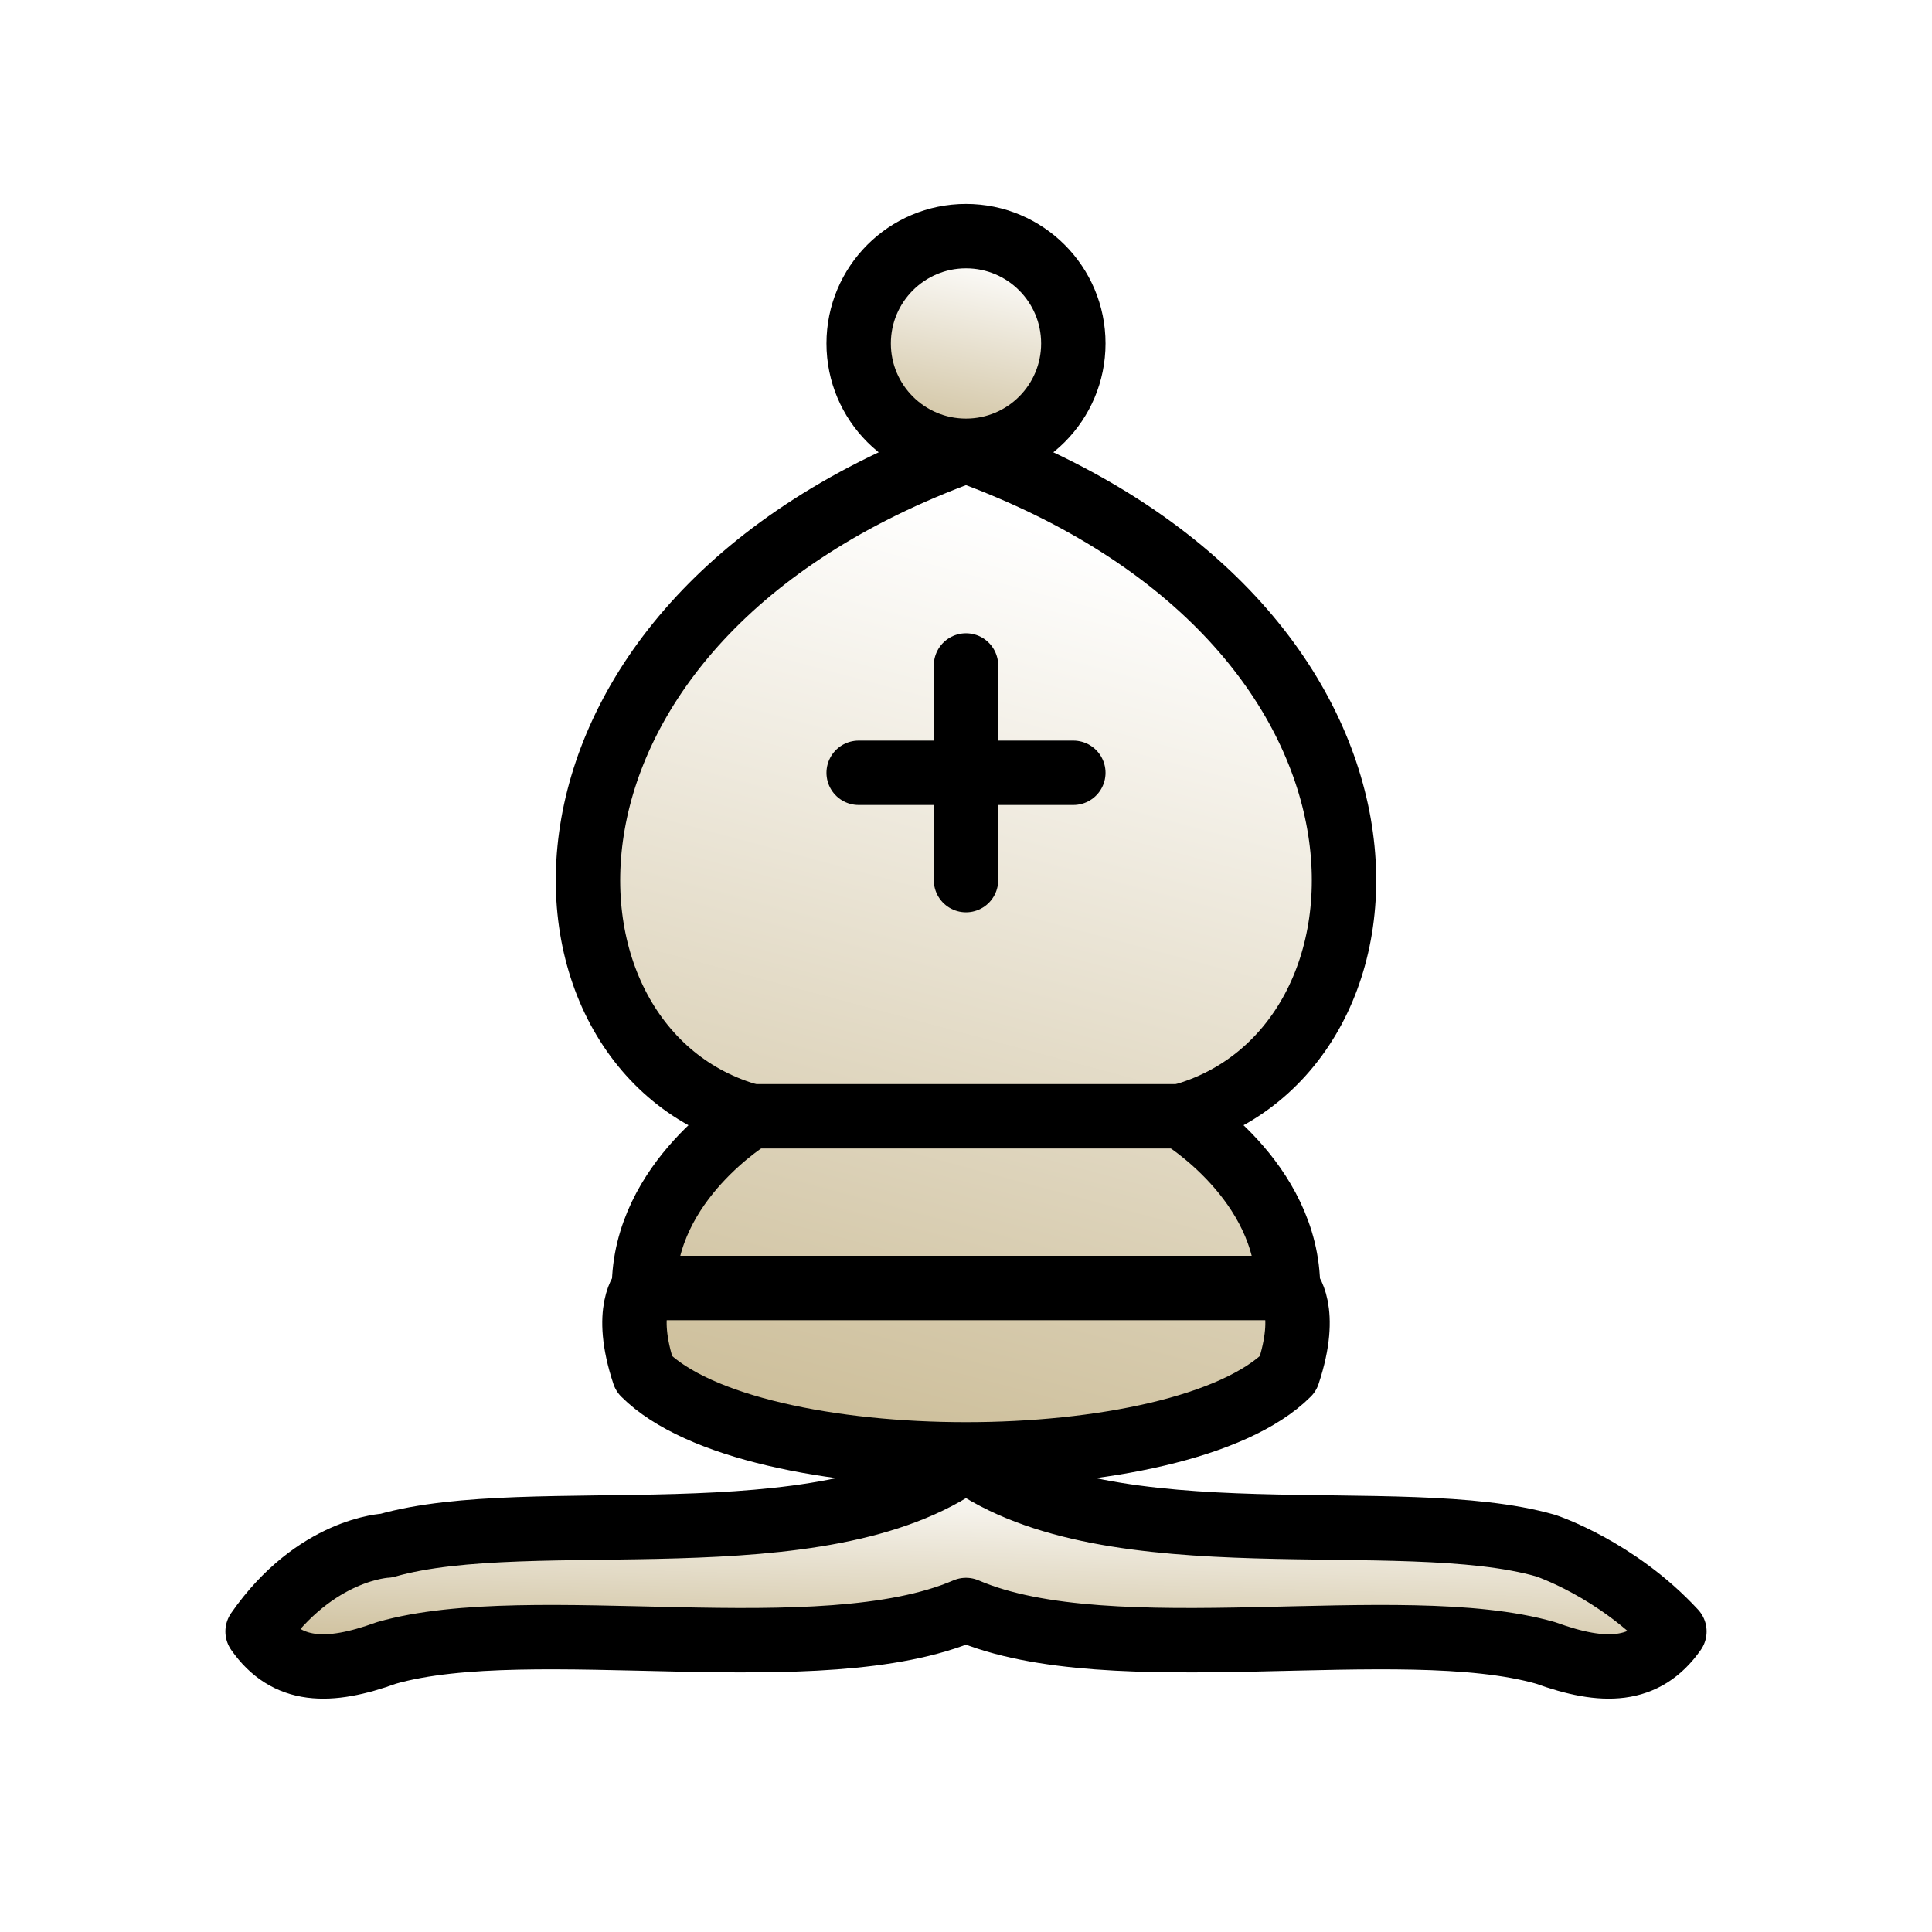
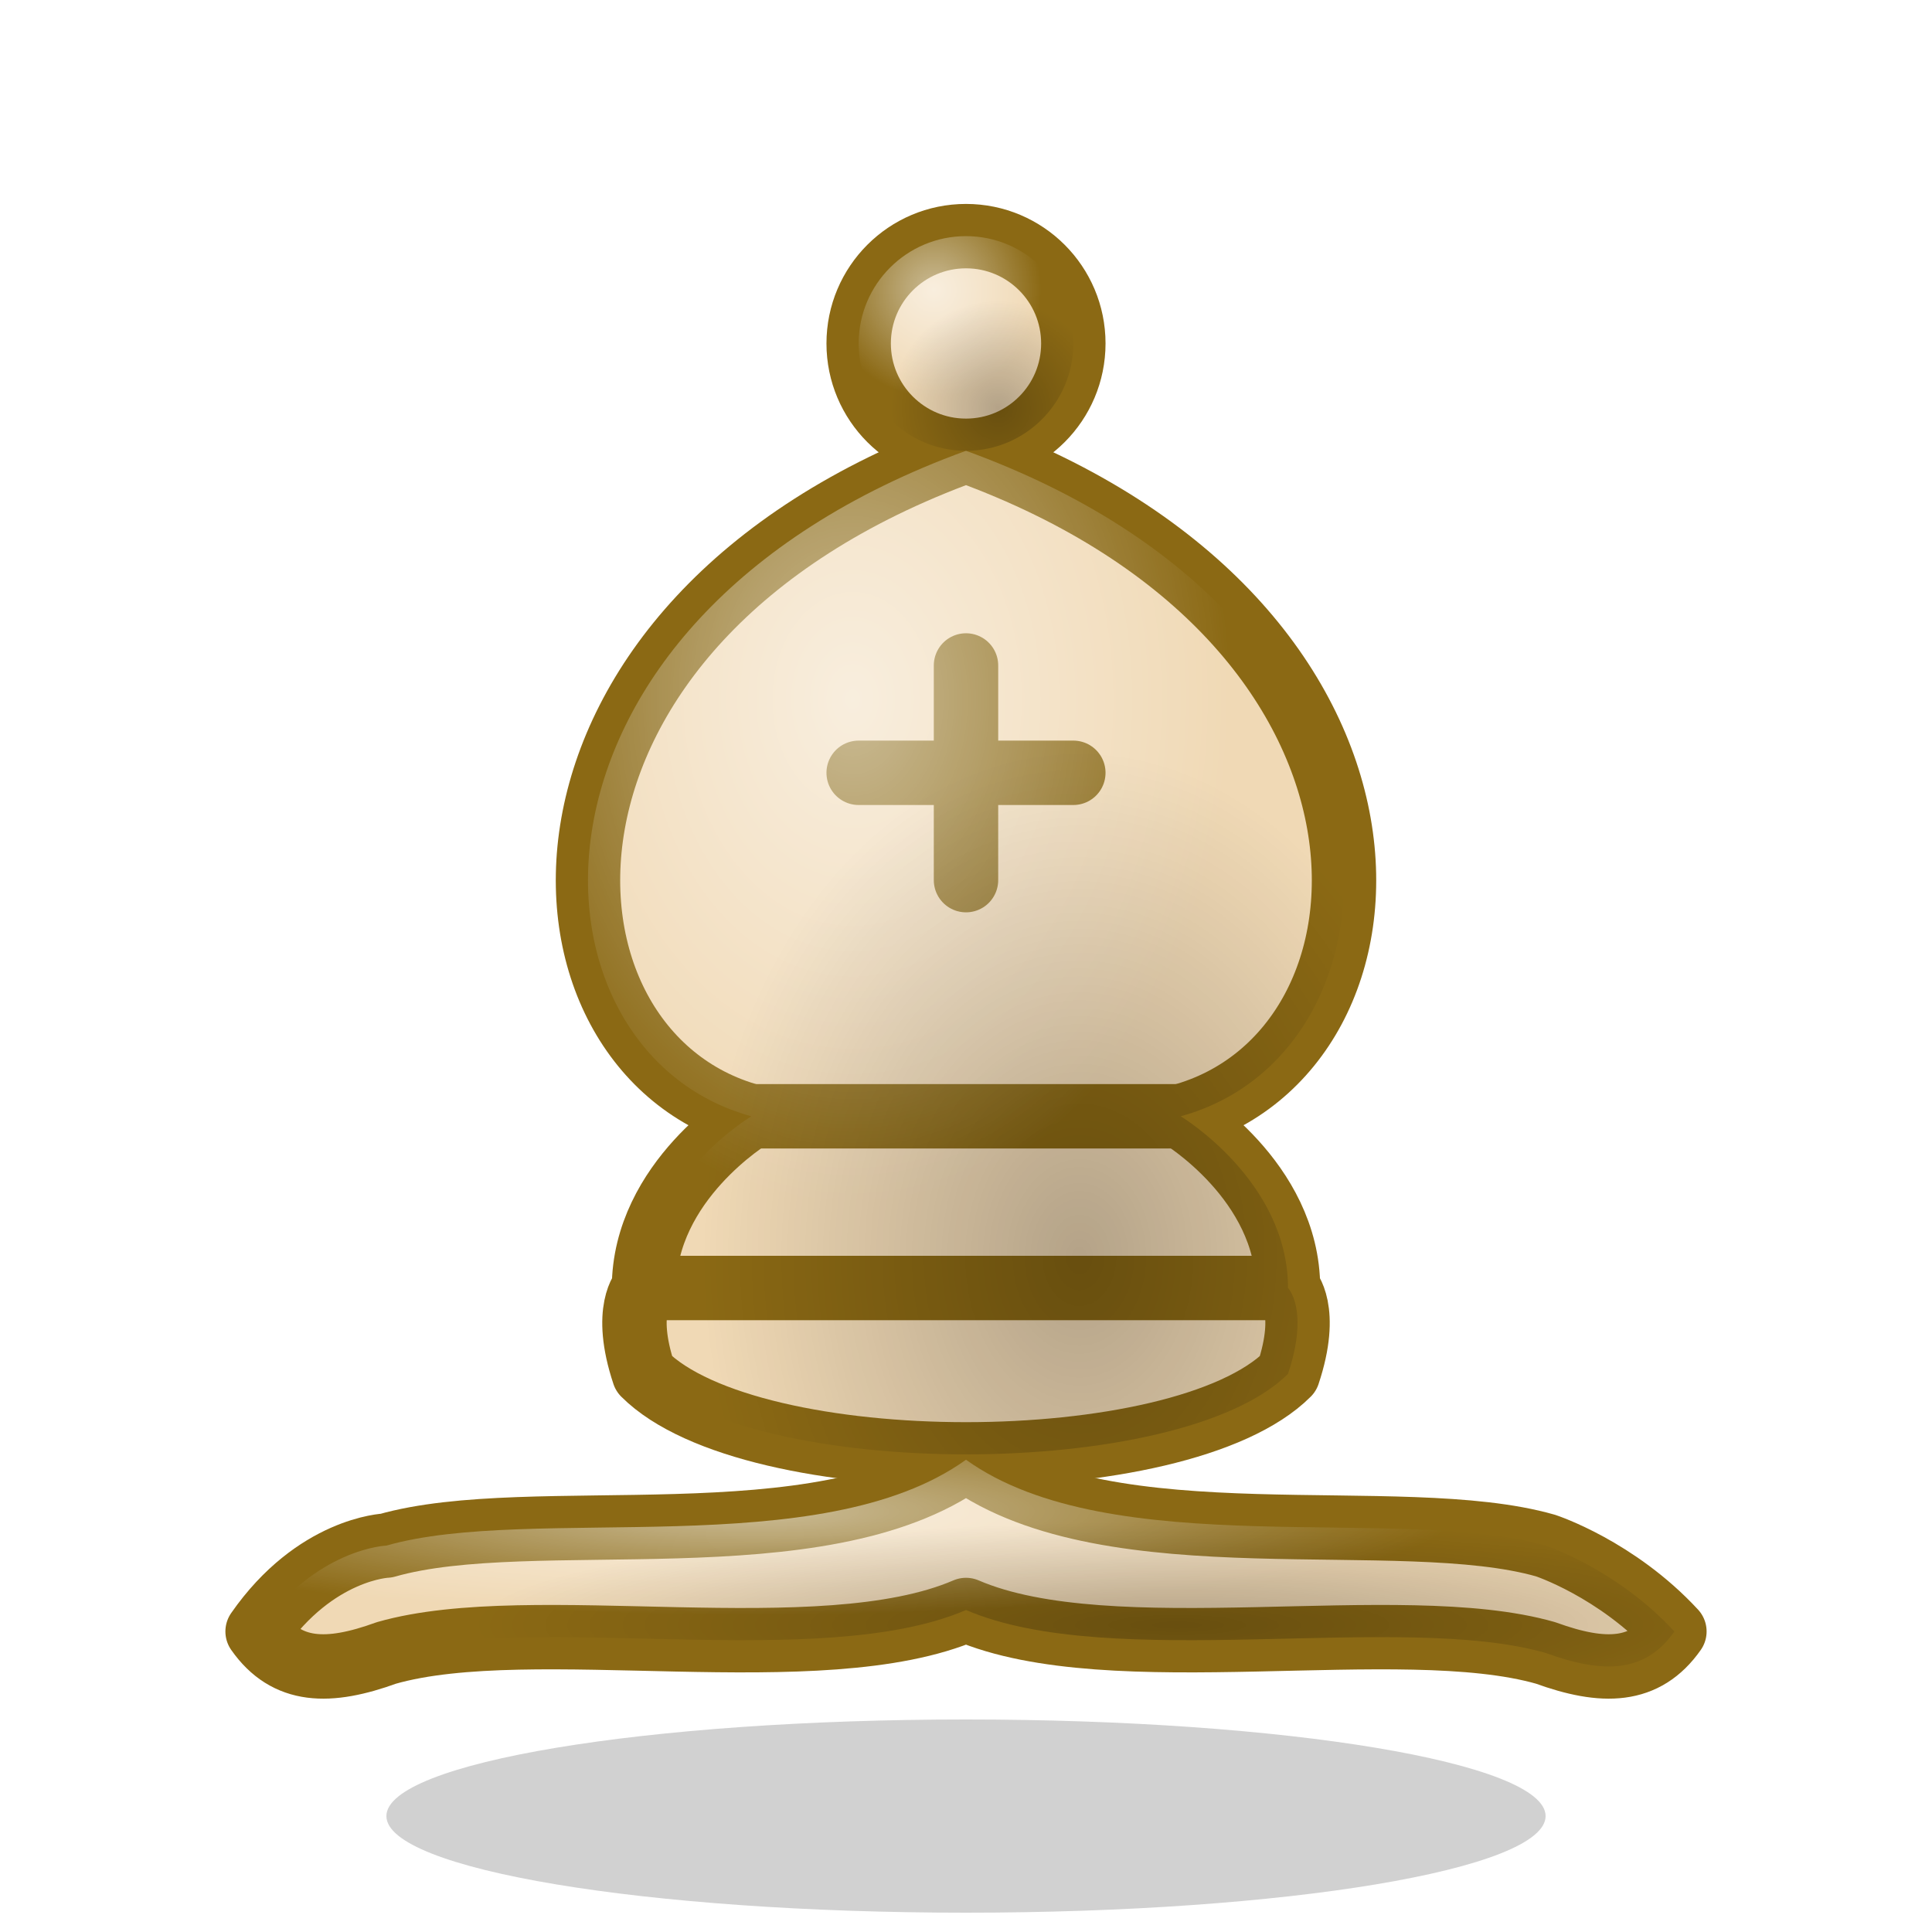
<svg xmlns="http://www.w3.org/2000/svg" viewBox="0 0 45 45">
  <defs>
-     <linearGradient id="wGrad" x1="0.2" y1="0" x2="0" y2="1">
-       <stop offset="0%" stop-color="#ffffff" />
-       <stop offset="100%" stop-color="#c8b890" />
-     </linearGradient>
+     <radialGradient id="hl" cx="35%" cy="25%" r="50%" gradientUnits="objectBoundingBox">
+       <stop offset="0%" stop-color="#ffffff" stop-opacity="0.55" />
+       <stop offset="100%" stop-color="#ffffff" stop-opacity="0" />
+     </radialGradient>
+     <radialGradient id="sh" cx="65%" cy="80%" r="50%" gradientUnits="objectBoundingBox">
+       <stop offset="0%" stop-color="#000000" stop-opacity="0.25" />
+       <stop offset="100%" stop-color="#000000" stop-opacity="0" />
+     </radialGradient>
  </defs>
-   <g fill="none" fill-rule="evenodd" stroke="#000" stroke-linecap="round" stroke-linejoin="round" stroke-width="1.5">
-     <g fill="url(#wGrad)" stroke-linecap="butt">
+   <g fill="none" fill-rule="evenodd" stroke="#8B6914" stroke-linecap="round" stroke-linejoin="round" stroke-width="1.5">
+     <g fill="#f0d9b5" stroke-linecap="butt">
      <path d="M9 36c3.39-.97 10.11.43 13.5-2 3.39 2.43 10.11 1.03 13.5 2 0 0 1.65.54 3 2-.68.97-1.65.99-3 .5-3.39-.97-10.11.46-13.5-1-3.39 1.46-10.11.03-13.5 1-1.35.49-2.32.47-3-.5 1.35-1.94 3-2 3-2z" />
      <path d="M15 32c2.5 2.5 12.5 2.5 15 0 .5-1.5 0-2 0-2 0-2.5-2.5-4-2.5-4 5.5-1.5 6-11.5-5-15.5-11 4-10.5 14-5 15.5 0 0-2.5 1.5-2.5 4 0 0-.5.5 0 2z" />
      <path d="M25 8a2.5 2.5 0 1 1-5 0 2.5 2.5 0 1 1 5 0z" />
    </g>
    <path stroke-linejoin="miter" d="M17.5 26h10M15 30h15m-7.5-14.5v5M20 18h5" />
  </g>
+   <ellipse cx="50%" cy="94%" rx="30%" ry="5%" fill="rgba(0,0,0,0.18)" />
+   <path d="M9 36c3.39-.97 10.11.43 13.5-2 3.39 2.43 10.11 1.03 13.5 2 0 0 1.65.54 3 2-.68.97-1.65.99-3 .5-3.39-.97-10.11.46-13.5-1-3.39 1.46-10.11.03-13.5 1-1.35.49-2.32.47-3-.5 1.35-1.94 3-2 3-2z" fill="url(#hl)" stroke="none" />
+   <path d="M9 36c3.39-.97 10.11.43 13.5-2 3.39 2.43 10.11 1.03 13.5 2 0 0 1.65.54 3 2-.68.97-1.65.99-3 .5-3.39-.97-10.11.46-13.5-1-3.39 1.46-10.11.03-13.5 1-1.35.49-2.32.47-3-.5 1.35-1.94 3-2 3-2z" fill="url(#sh)" stroke="none" />
+   <path d="M15 32c2.5 2.5 12.5 2.5 15 0 .5-1.5 0-2 0-2 0-2.5-2.5-4-2.5-4 5.5-1.5 6-11.5-5-15.5-11 4-10.5 14-5 15.5 0 0-2.5 1.5-2.5 4 0 0-.5.5 0 2z" fill="url(#hl)" stroke="none" />
+   <path d="M15 32c2.5 2.5 12.5 2.5 15 0 .5-1.5 0-2 0-2 0-2.5-2.5-4-2.5-4 5.5-1.5 6-11.5-5-15.5-11 4-10.5 14-5 15.5 0 0-2.5 1.5-2.5 4 0 0-.5.5 0 2z" fill="url(#sh)" stroke="none" />
+   <path d="M25 8a2.5 2.5 0 1 1-5 0 2.5 2.5 0 1 1 5 0z" fill="url(#hl)" stroke="none" />
+   <path d="M25 8a2.5 2.5 0 1 1-5 0 2.5 2.5 0 1 1 5 0z" fill="url(#sh)" stroke="none" />
+   <path d="M17.5 26h10M15 30h15m-7.5-14.5v5M20 18h5" fill="url(#hl)" stroke="none" />
+   <path d="M17.5 26h10M15 30h15m-7.5-14.5v5M20 18h5" fill="url(#sh)" stroke="none" />
</svg>
